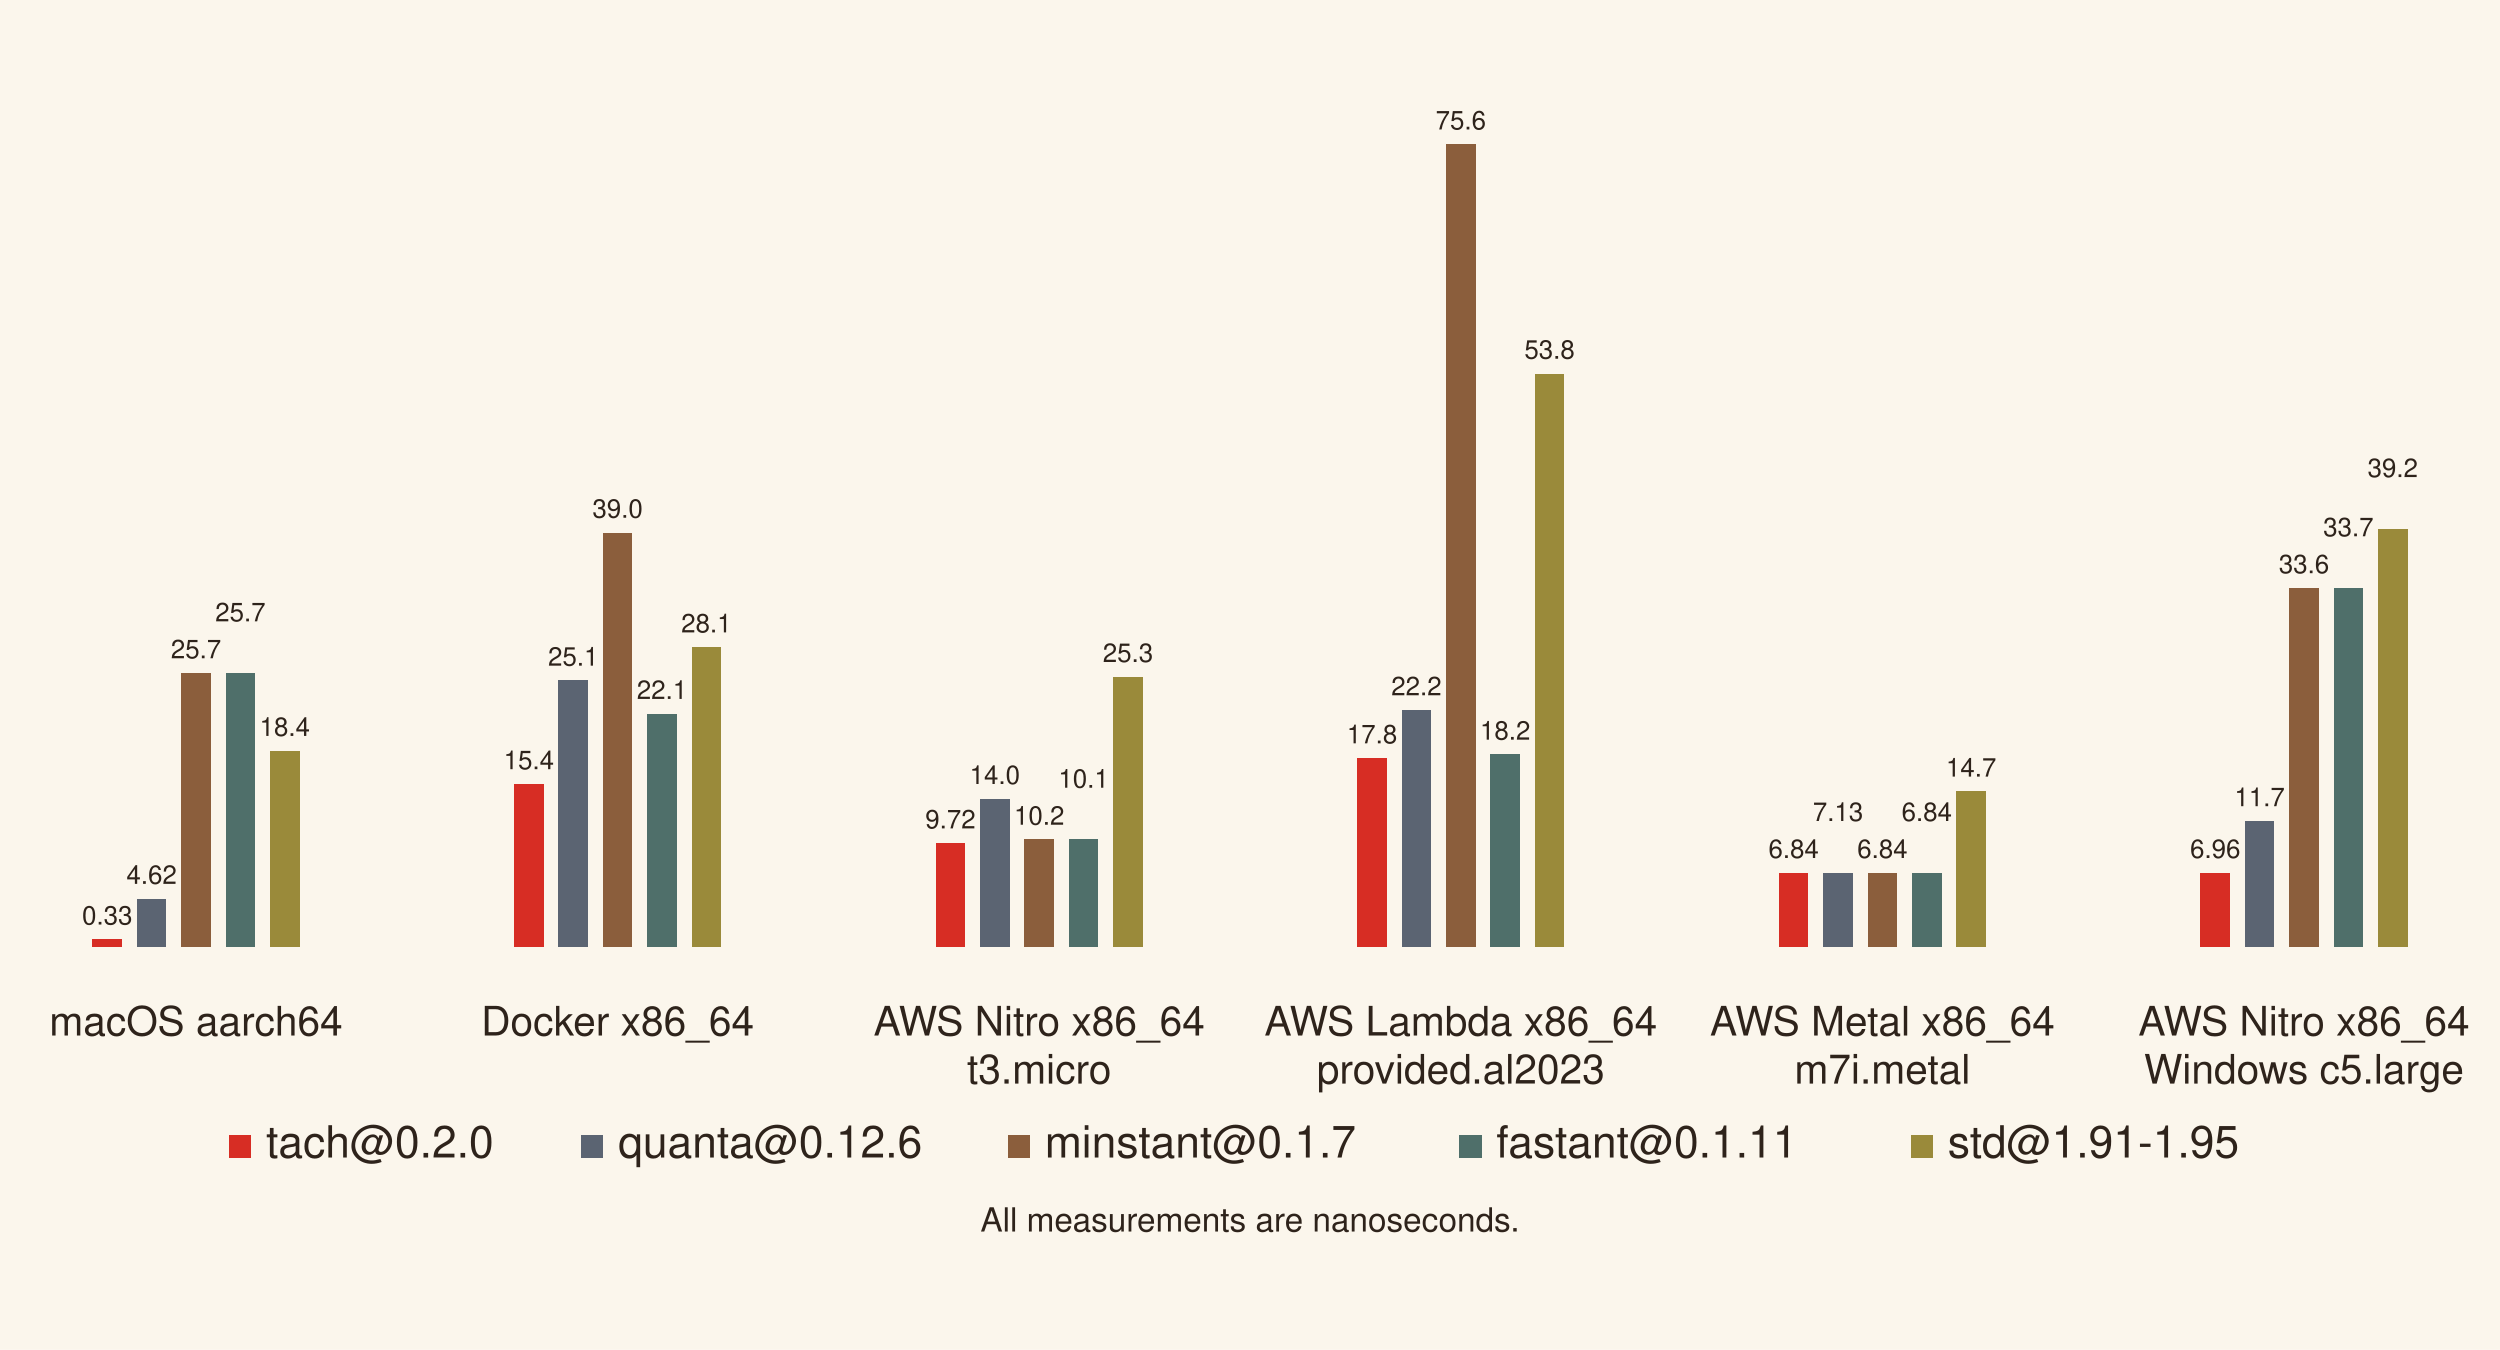
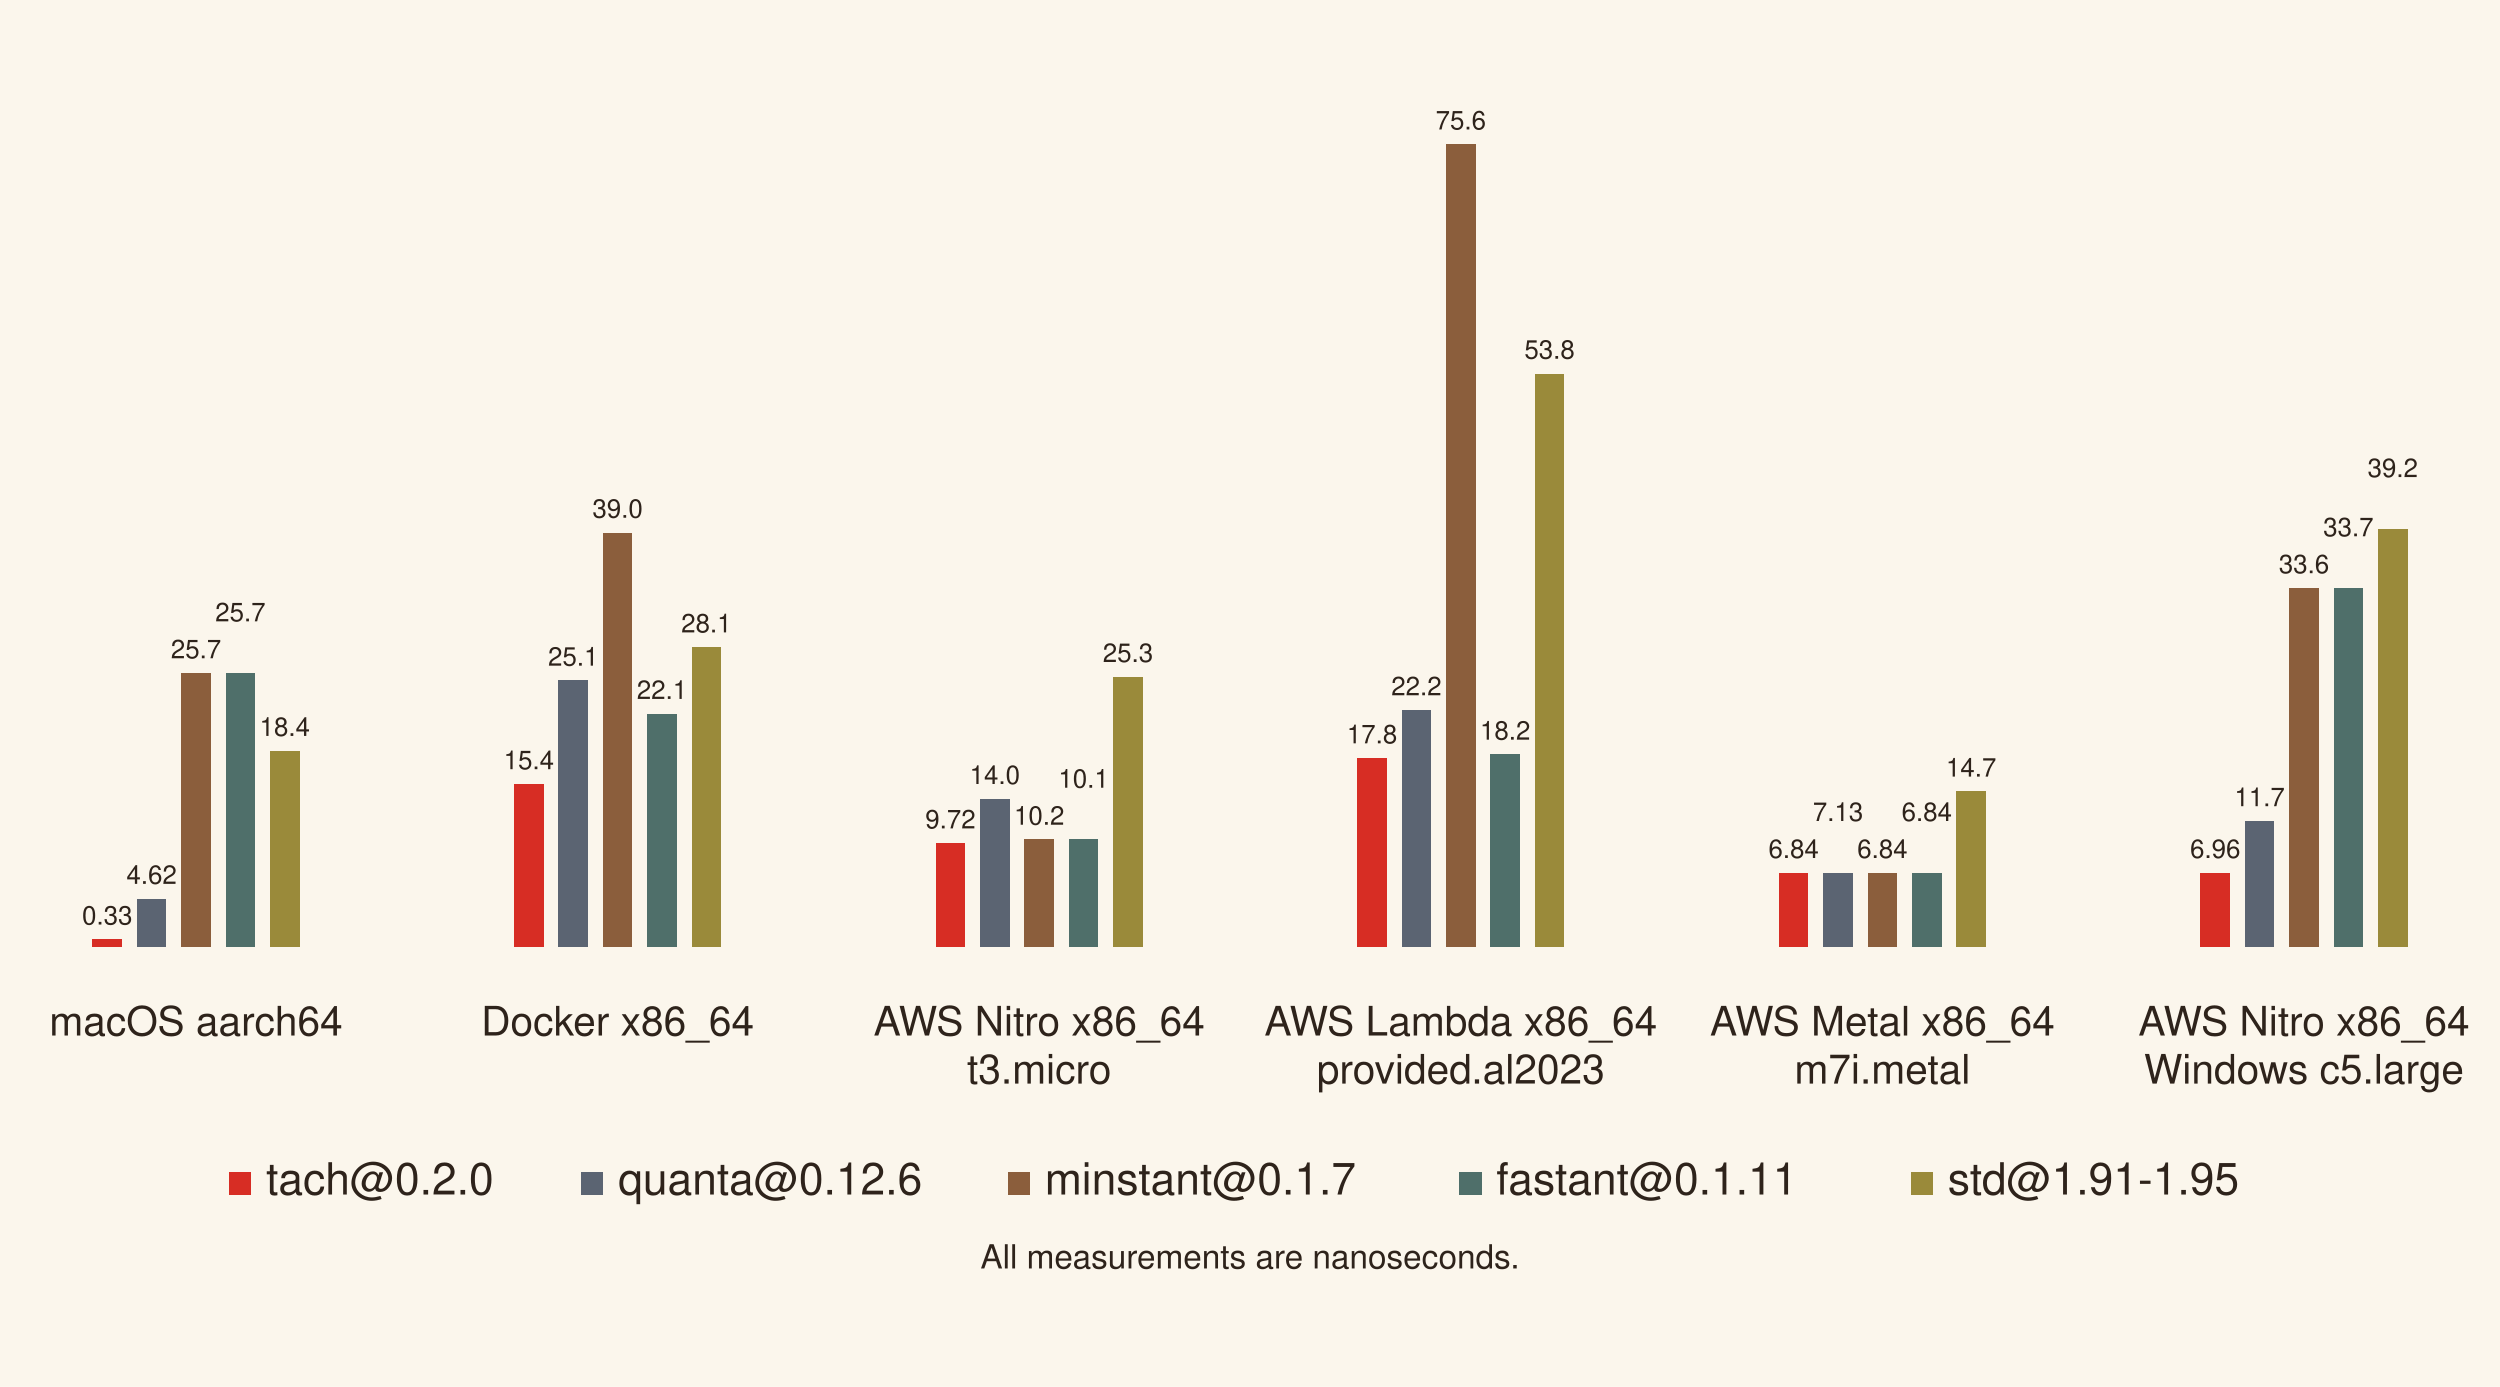
- <svg xmlns="http://www.w3.org/2000/svg" width="676" height="365" viewBox="0 0 676 365">
-   <rect width="676" height="365" fill="#FBF6EC" />
+ <svg xmlns="http://www.w3.org/2000/svg" width="676" height="375" viewBox="0 0 676 375">
+   <rect width="676" height="375" fill="#FBF6EC" />
  <g shape-rendering="crispEdges">
-     <rect x="61.96" y="307" width="6" height="6" fill="#D72D24" />
-     <text x="71.96" y="313" text-anchor="start" font-family="Avenir Next, Helvetica, Arial, sans-serif" font-size="12" fill="#2E231B">tach@0.2.0</text>
-     <rect x="157.16" y="307" width="6" height="6" fill="#5B6472" />
-     <text x="167.16" y="313" text-anchor="start" font-family="Avenir Next, Helvetica, Arial, sans-serif" font-size="12" fill="#2E231B">quanta@0.12.6</text>
-     <rect x="272.52" y="307" width="6" height="6" fill="#8B5E3C" />
-     <text x="282.52" y="313" text-anchor="start" font-family="Avenir Next, Helvetica, Arial, sans-serif" font-size="12" fill="#2E231B">minstant@0.1.7</text>
-     <rect x="394.6" y="307" width="6" height="6" fill="#4F6F6A" />
-     <text x="404.6" y="313" text-anchor="start" font-family="Avenir Next, Helvetica, Arial, sans-serif" font-size="12" fill="#2E231B">fastant@0.1.11</text>
-     <rect x="516.68" y="307" width="6" height="6" fill="#9A8A3A" />
-     <text x="526.68" y="313" text-anchor="start" font-family="Avenir Next, Helvetica, Arial, sans-serif" font-size="12" fill="#2E231B">std@1.91-1.95</text>
-     <text x="338" y="333" text-anchor="middle" font-family="Avenir Next, Helvetica, Arial, sans-serif" font-size="9" fill="#2E231B">All measurements are nanoseconds.</text>
+     <rect x="61.96" y="317" width="6" height="6" fill="#D72D24" />
+     <text x="71.96" y="323" text-anchor="start" font-family="Avenir Next, Helvetica, Arial, sans-serif" font-size="12" fill="#2E231B">tach@0.2.0</text>
+     <rect x="157.16" y="317" width="6" height="6" fill="#5B6472" />
+     <text x="167.16" y="323" text-anchor="start" font-family="Avenir Next, Helvetica, Arial, sans-serif" font-size="12" fill="#2E231B">quanta@0.12.6</text>
+     <rect x="272.52" y="317" width="6" height="6" fill="#8B5E3C" />
+     <text x="282.52" y="323" text-anchor="start" font-family="Avenir Next, Helvetica, Arial, sans-serif" font-size="12" fill="#2E231B">minstant@0.1.7</text>
+     <rect x="394.6" y="317" width="6" height="6" fill="#4F6F6A" />
+     <text x="404.6" y="323" text-anchor="start" font-family="Avenir Next, Helvetica, Arial, sans-serif" font-size="12" fill="#2E231B">fastant@0.1.11</text>
+     <rect x="516.68" y="317" width="6" height="6" fill="#9A8A3A" />
+     <text x="526.68" y="323" text-anchor="start" font-family="Avenir Next, Helvetica, Arial, sans-serif" font-size="12" fill="#2E231B">std@1.91-1.95</text>
+     <text x="338" y="343" text-anchor="middle" font-family="Avenir Next, Helvetica, Arial, sans-serif" font-size="9" fill="#2E231B">All measurements are nanoseconds.</text>
    <rect x="6" y="12" width="94" height="270" fill="#FBF6EC" />
    <rect x="25" y="254" width="8" height="2" fill="#D72D24" />
    <text x="29" y="250" text-anchor="middle" font-family="Avenir Next, Helvetica, Arial, sans-serif" font-size="7" fill="#2E231B">0.33</text>
    <rect x="37" y="243" width="8" height="13" fill="#5B6472" />
    <text x="41" y="239" text-anchor="middle" font-family="Avenir Next, Helvetica, Arial, sans-serif" font-size="7" fill="#2E231B">4.62</text>
    <rect x="49" y="182" width="8" height="74" fill="#8B5E3C" />
    <text x="53" y="178" text-anchor="middle" font-family="Avenir Next, Helvetica, Arial, sans-serif" font-size="7" fill="#2E231B">25.7</text>
    <rect x="61" y="182" width="8" height="74" fill="#4F6F6A" />
    <text x="65" y="168" text-anchor="middle" font-family="Avenir Next, Helvetica, Arial, sans-serif" font-size="7" fill="#2E231B">25.7</text>
    <rect x="73" y="203" width="8" height="53" fill="#9A8A3A" />
    <text x="77" y="199" text-anchor="middle" font-family="Avenir Next, Helvetica, Arial, sans-serif" font-size="7" fill="#2E231B">18.4</text>
    <text x="53" y="280" text-anchor="middle" font-family="Avenir Next, Helvetica, Arial, sans-serif" font-size="11" fill="#2E231B">macOS aarch64</text>
    <rect x="120" y="12" width="94" height="270" fill="#FBF6EC" />
    <rect x="139" y="212" width="8" height="44" fill="#D72D24" />
    <text x="143" y="208" text-anchor="middle" font-family="Avenir Next, Helvetica, Arial, sans-serif" font-size="7" fill="#2E231B">15.4</text>
    <rect x="151" y="184" width="8" height="72" fill="#5B6472" />
    <text x="155" y="180" text-anchor="middle" font-family="Avenir Next, Helvetica, Arial, sans-serif" font-size="7" fill="#2E231B">25.1</text>
    <rect x="163" y="144" width="8" height="112" fill="#8B5E3C" />
    <text x="167" y="140" text-anchor="middle" font-family="Avenir Next, Helvetica, Arial, sans-serif" font-size="7" fill="#2E231B">39.0</text>
    <rect x="175" y="193" width="8" height="63" fill="#4F6F6A" />
    <text x="179" y="189" text-anchor="middle" font-family="Avenir Next, Helvetica, Arial, sans-serif" font-size="7" fill="#2E231B">22.1</text>
    <rect x="187" y="175" width="8" height="81" fill="#9A8A3A" />
    <text x="191" y="171" text-anchor="middle" font-family="Avenir Next, Helvetica, Arial, sans-serif" font-size="7" fill="#2E231B">28.1</text>
    <text x="167" y="280" text-anchor="middle" font-family="Avenir Next, Helvetica, Arial, sans-serif" font-size="11" fill="#2E231B">Docker x86_64</text>
    <rect x="234" y="12" width="94" height="270" fill="#FBF6EC" />
    <rect x="253" y="228" width="8" height="28" fill="#D72D24" />
    <text x="257" y="224" text-anchor="middle" font-family="Avenir Next, Helvetica, Arial, sans-serif" font-size="7" fill="#2E231B">9.72</text>
    <rect x="265" y="216" width="8" height="40" fill="#5B6472" />
    <text x="269" y="212" text-anchor="middle" font-family="Avenir Next, Helvetica, Arial, sans-serif" font-size="7" fill="#2E231B">14.0</text>
    <rect x="277" y="227" width="8" height="29" fill="#8B5E3C" />
    <text x="281" y="223" text-anchor="middle" font-family="Avenir Next, Helvetica, Arial, sans-serif" font-size="7" fill="#2E231B">10.2</text>
    <rect x="289" y="227" width="8" height="29" fill="#4F6F6A" />
    <text x="293" y="213" text-anchor="middle" font-family="Avenir Next, Helvetica, Arial, sans-serif" font-size="7" fill="#2E231B">10.1</text>
    <rect x="301" y="183" width="8" height="73" fill="#9A8A3A" />
    <text x="305" y="179" text-anchor="middle" font-family="Avenir Next, Helvetica, Arial, sans-serif" font-size="7" fill="#2E231B">25.3</text>
    <text x="281" y="280" text-anchor="middle" font-family="Avenir Next, Helvetica, Arial, sans-serif" font-size="11" fill="#2E231B">AWS Nitro x86_64</text>
    <text x="281" y="293" text-anchor="middle" font-family="Avenir Next, Helvetica, Arial, sans-serif" font-size="11" fill="#2E231B">t3.micro</text>
    <rect x="348" y="12" width="94" height="270" fill="#FBF6EC" />
    <rect x="367" y="205" width="8" height="51" fill="#D72D24" />
    <text x="371" y="201" text-anchor="middle" font-family="Avenir Next, Helvetica, Arial, sans-serif" font-size="7" fill="#2E231B">17.8</text>
    <rect x="379" y="192" width="8" height="64" fill="#5B6472" />
    <text x="383" y="188" text-anchor="middle" font-family="Avenir Next, Helvetica, Arial, sans-serif" font-size="7" fill="#2E231B">22.2</text>
    <rect x="391" y="39" width="8" height="217" fill="#8B5E3C" />
    <text x="395" y="35" text-anchor="middle" font-family="Avenir Next, Helvetica, Arial, sans-serif" font-size="7" fill="#2E231B">75.6</text>
    <rect x="403" y="204" width="8" height="52" fill="#4F6F6A" />
    <text x="407" y="200" text-anchor="middle" font-family="Avenir Next, Helvetica, Arial, sans-serif" font-size="7" fill="#2E231B">18.2</text>
    <rect x="415" y="101" width="8" height="155" fill="#9A8A3A" />
    <text x="419" y="97" text-anchor="middle" font-family="Avenir Next, Helvetica, Arial, sans-serif" font-size="7" fill="#2E231B">53.8</text>
    <text x="395" y="280" text-anchor="middle" font-family="Avenir Next, Helvetica, Arial, sans-serif" font-size="11" fill="#2E231B">AWS Lambda x86_64</text>
    <text x="395" y="293" text-anchor="middle" font-family="Avenir Next, Helvetica, Arial, sans-serif" font-size="11" fill="#2E231B">provided.al2023</text>
    <rect x="462" y="12" width="94" height="270" fill="#FBF6EC" />
    <rect x="481" y="236" width="8" height="20" fill="#D72D24" />
    <text x="485" y="232" text-anchor="middle" font-family="Avenir Next, Helvetica, Arial, sans-serif" font-size="7" fill="#2E231B">6.84</text>
    <rect x="493" y="236" width="8" height="20" fill="#5B6472" />
    <text x="497" y="222" text-anchor="middle" font-family="Avenir Next, Helvetica, Arial, sans-serif" font-size="7" fill="#2E231B">7.13</text>
    <rect x="505" y="236" width="8" height="20" fill="#8B5E3C" />
    <text x="509" y="232" text-anchor="middle" font-family="Avenir Next, Helvetica, Arial, sans-serif" font-size="7" fill="#2E231B">6.84</text>
    <rect x="517" y="236" width="8" height="20" fill="#4F6F6A" />
    <text x="521" y="222" text-anchor="middle" font-family="Avenir Next, Helvetica, Arial, sans-serif" font-size="7" fill="#2E231B">6.84</text>
    <rect x="529" y="214" width="8" height="42" fill="#9A8A3A" />
    <text x="533" y="210" text-anchor="middle" font-family="Avenir Next, Helvetica, Arial, sans-serif" font-size="7" fill="#2E231B">14.7</text>
    <text x="509" y="280" text-anchor="middle" font-family="Avenir Next, Helvetica, Arial, sans-serif" font-size="11" fill="#2E231B">AWS Metal x86_64</text>
    <text x="509" y="293" text-anchor="middle" font-family="Avenir Next, Helvetica, Arial, sans-serif" font-size="11" fill="#2E231B">m7i.metal</text>
    <rect x="576" y="12" width="94" height="270" fill="#FBF6EC" />
    <rect x="595" y="236" width="8" height="20" fill="#D72D24" />
    <text x="599" y="232" text-anchor="middle" font-family="Avenir Next, Helvetica, Arial, sans-serif" font-size="7" fill="#2E231B">6.96</text>
    <rect x="607" y="222" width="8" height="34" fill="#5B6472" />
    <text x="611" y="218" text-anchor="middle" font-family="Avenir Next, Helvetica, Arial, sans-serif" font-size="7" fill="#2E231B">11.7</text>
    <rect x="619" y="159" width="8" height="97" fill="#8B5E3C" />
    <text x="623" y="155" text-anchor="middle" font-family="Avenir Next, Helvetica, Arial, sans-serif" font-size="7" fill="#2E231B">33.6</text>
    <rect x="631" y="159" width="8" height="97" fill="#4F6F6A" />
    <text x="635" y="145" text-anchor="middle" font-family="Avenir Next, Helvetica, Arial, sans-serif" font-size="7" fill="#2E231B">33.7</text>
    <rect x="643" y="143" width="8" height="113" fill="#9A8A3A" />
    <text x="647" y="129" text-anchor="middle" font-family="Avenir Next, Helvetica, Arial, sans-serif" font-size="7" fill="#2E231B">39.2</text>
    <text x="623" y="280" text-anchor="middle" font-family="Avenir Next, Helvetica, Arial, sans-serif" font-size="11" fill="#2E231B">AWS Nitro x86_64</text>
    <text x="623" y="293" text-anchor="middle" font-family="Avenir Next, Helvetica, Arial, sans-serif" font-size="11" fill="#2E231B">Windows c5.large</text>
  </g>
</svg>
